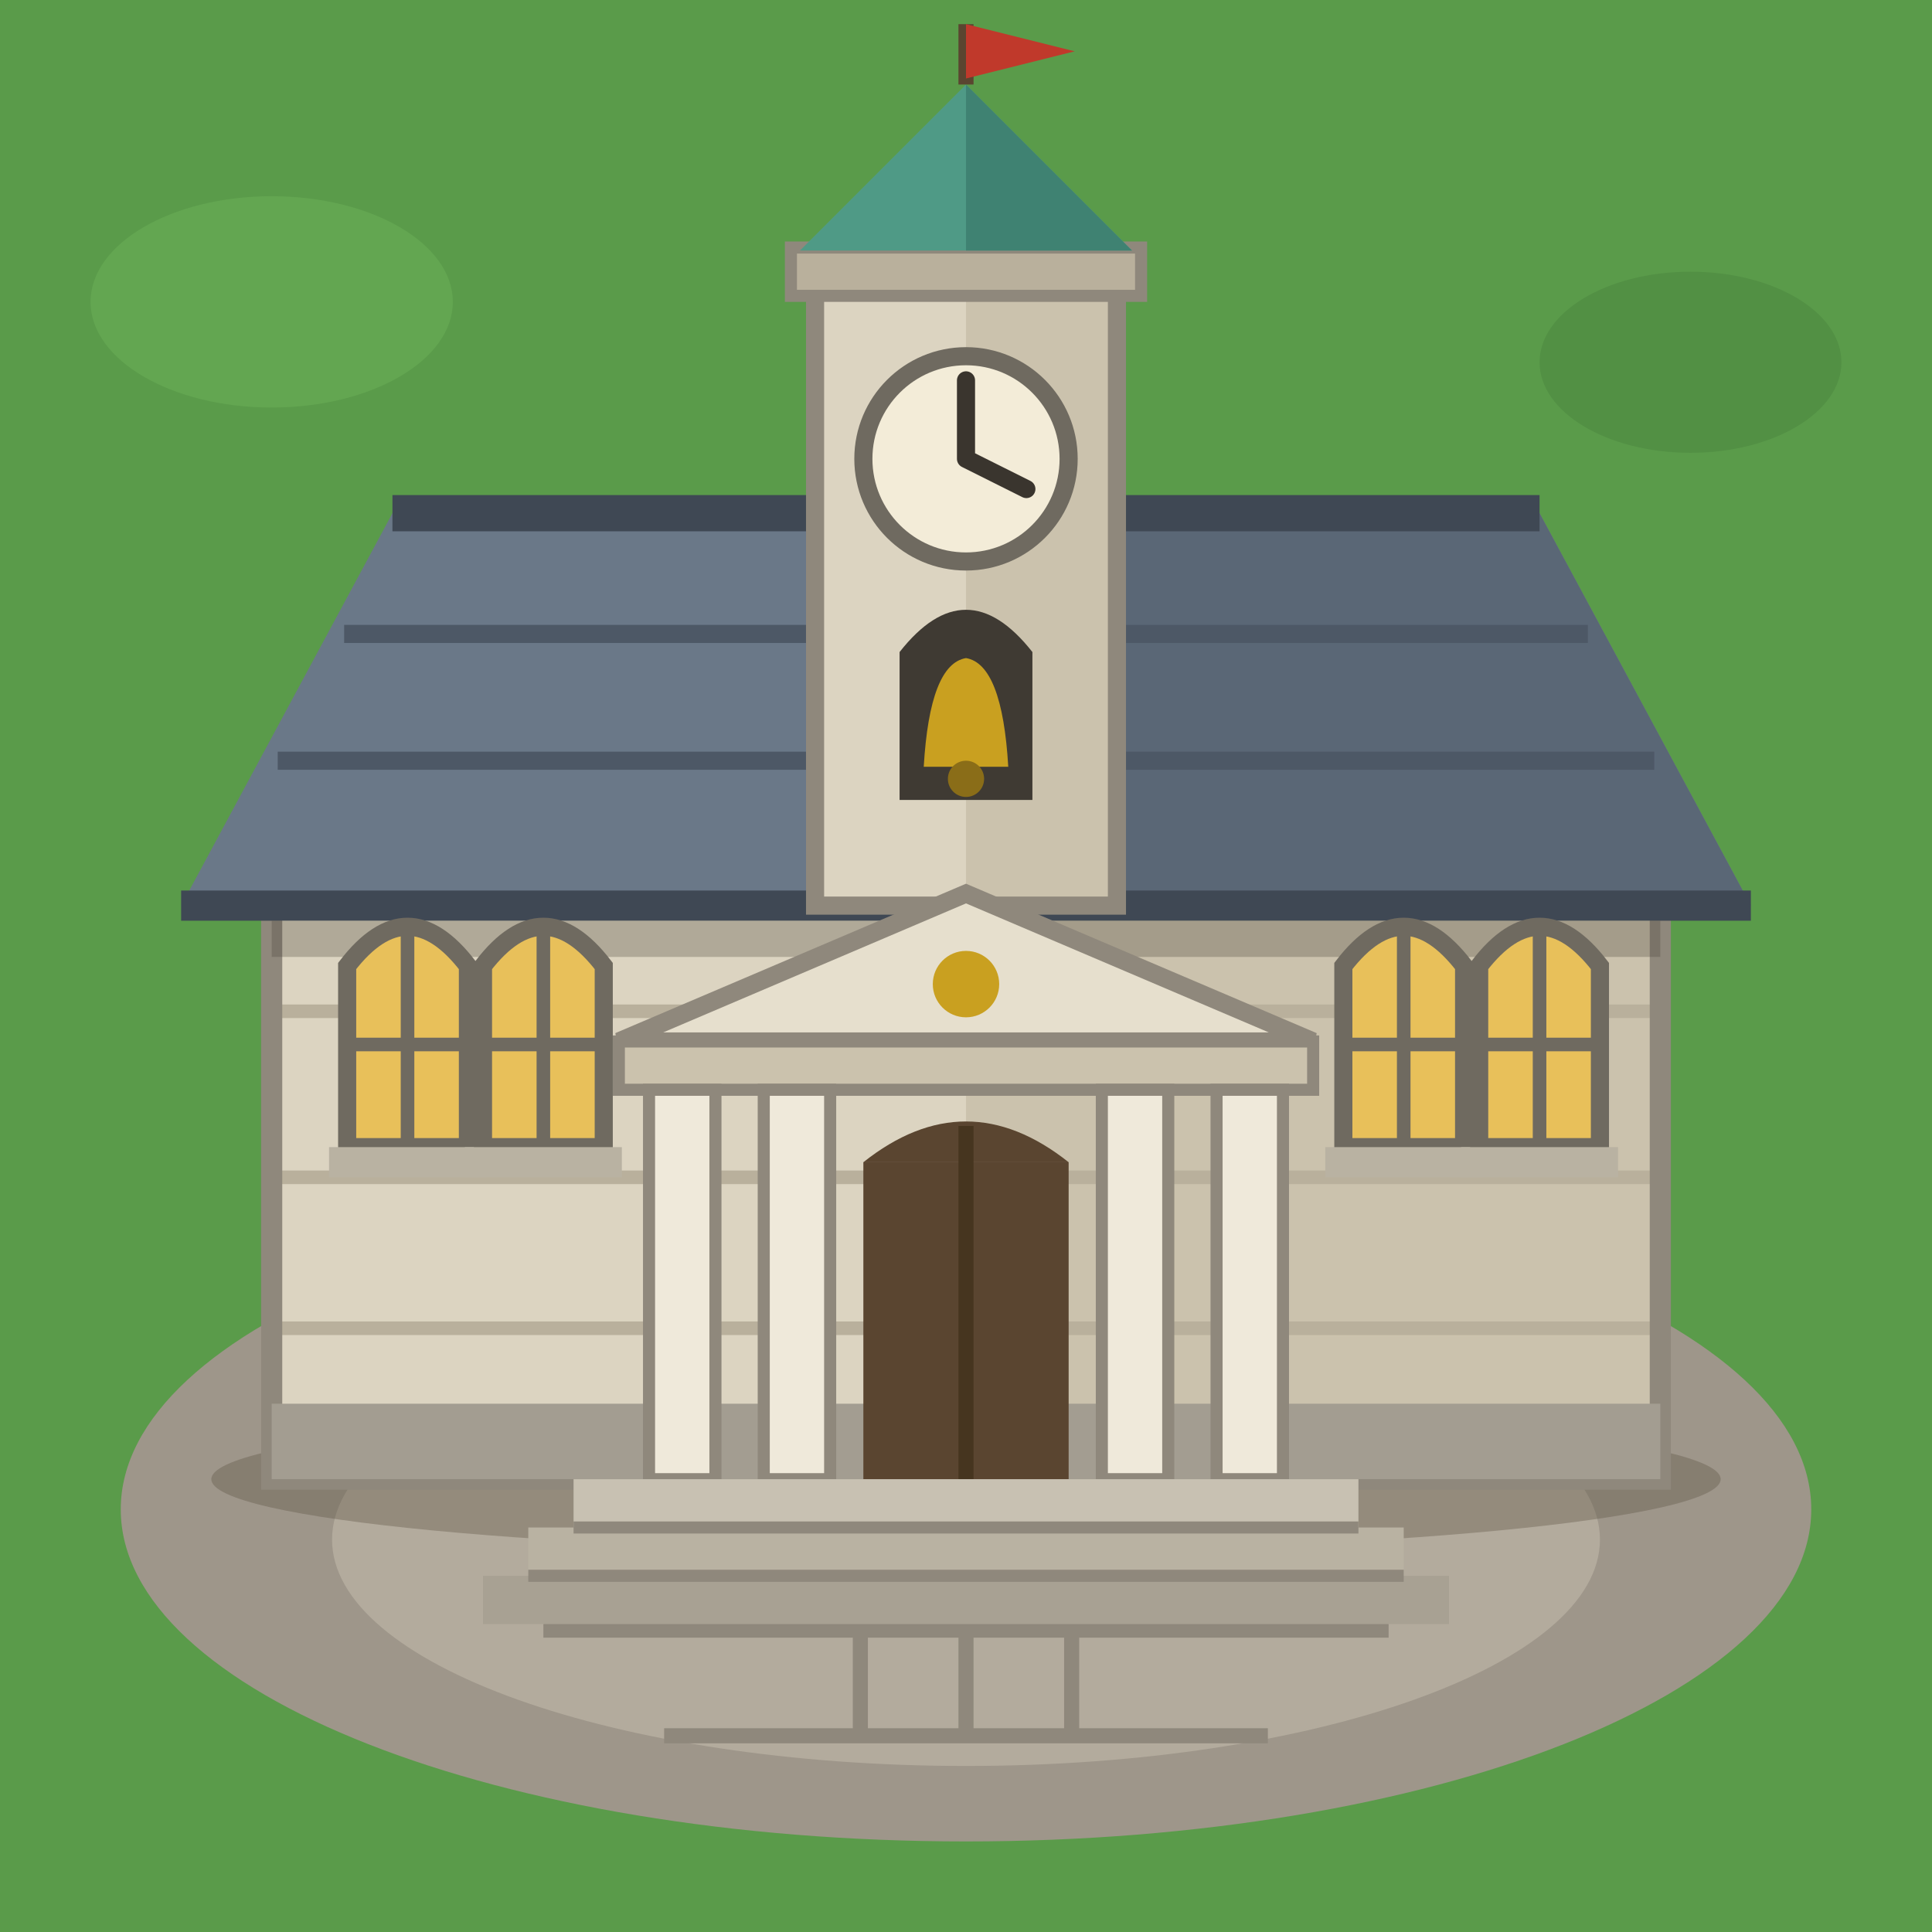
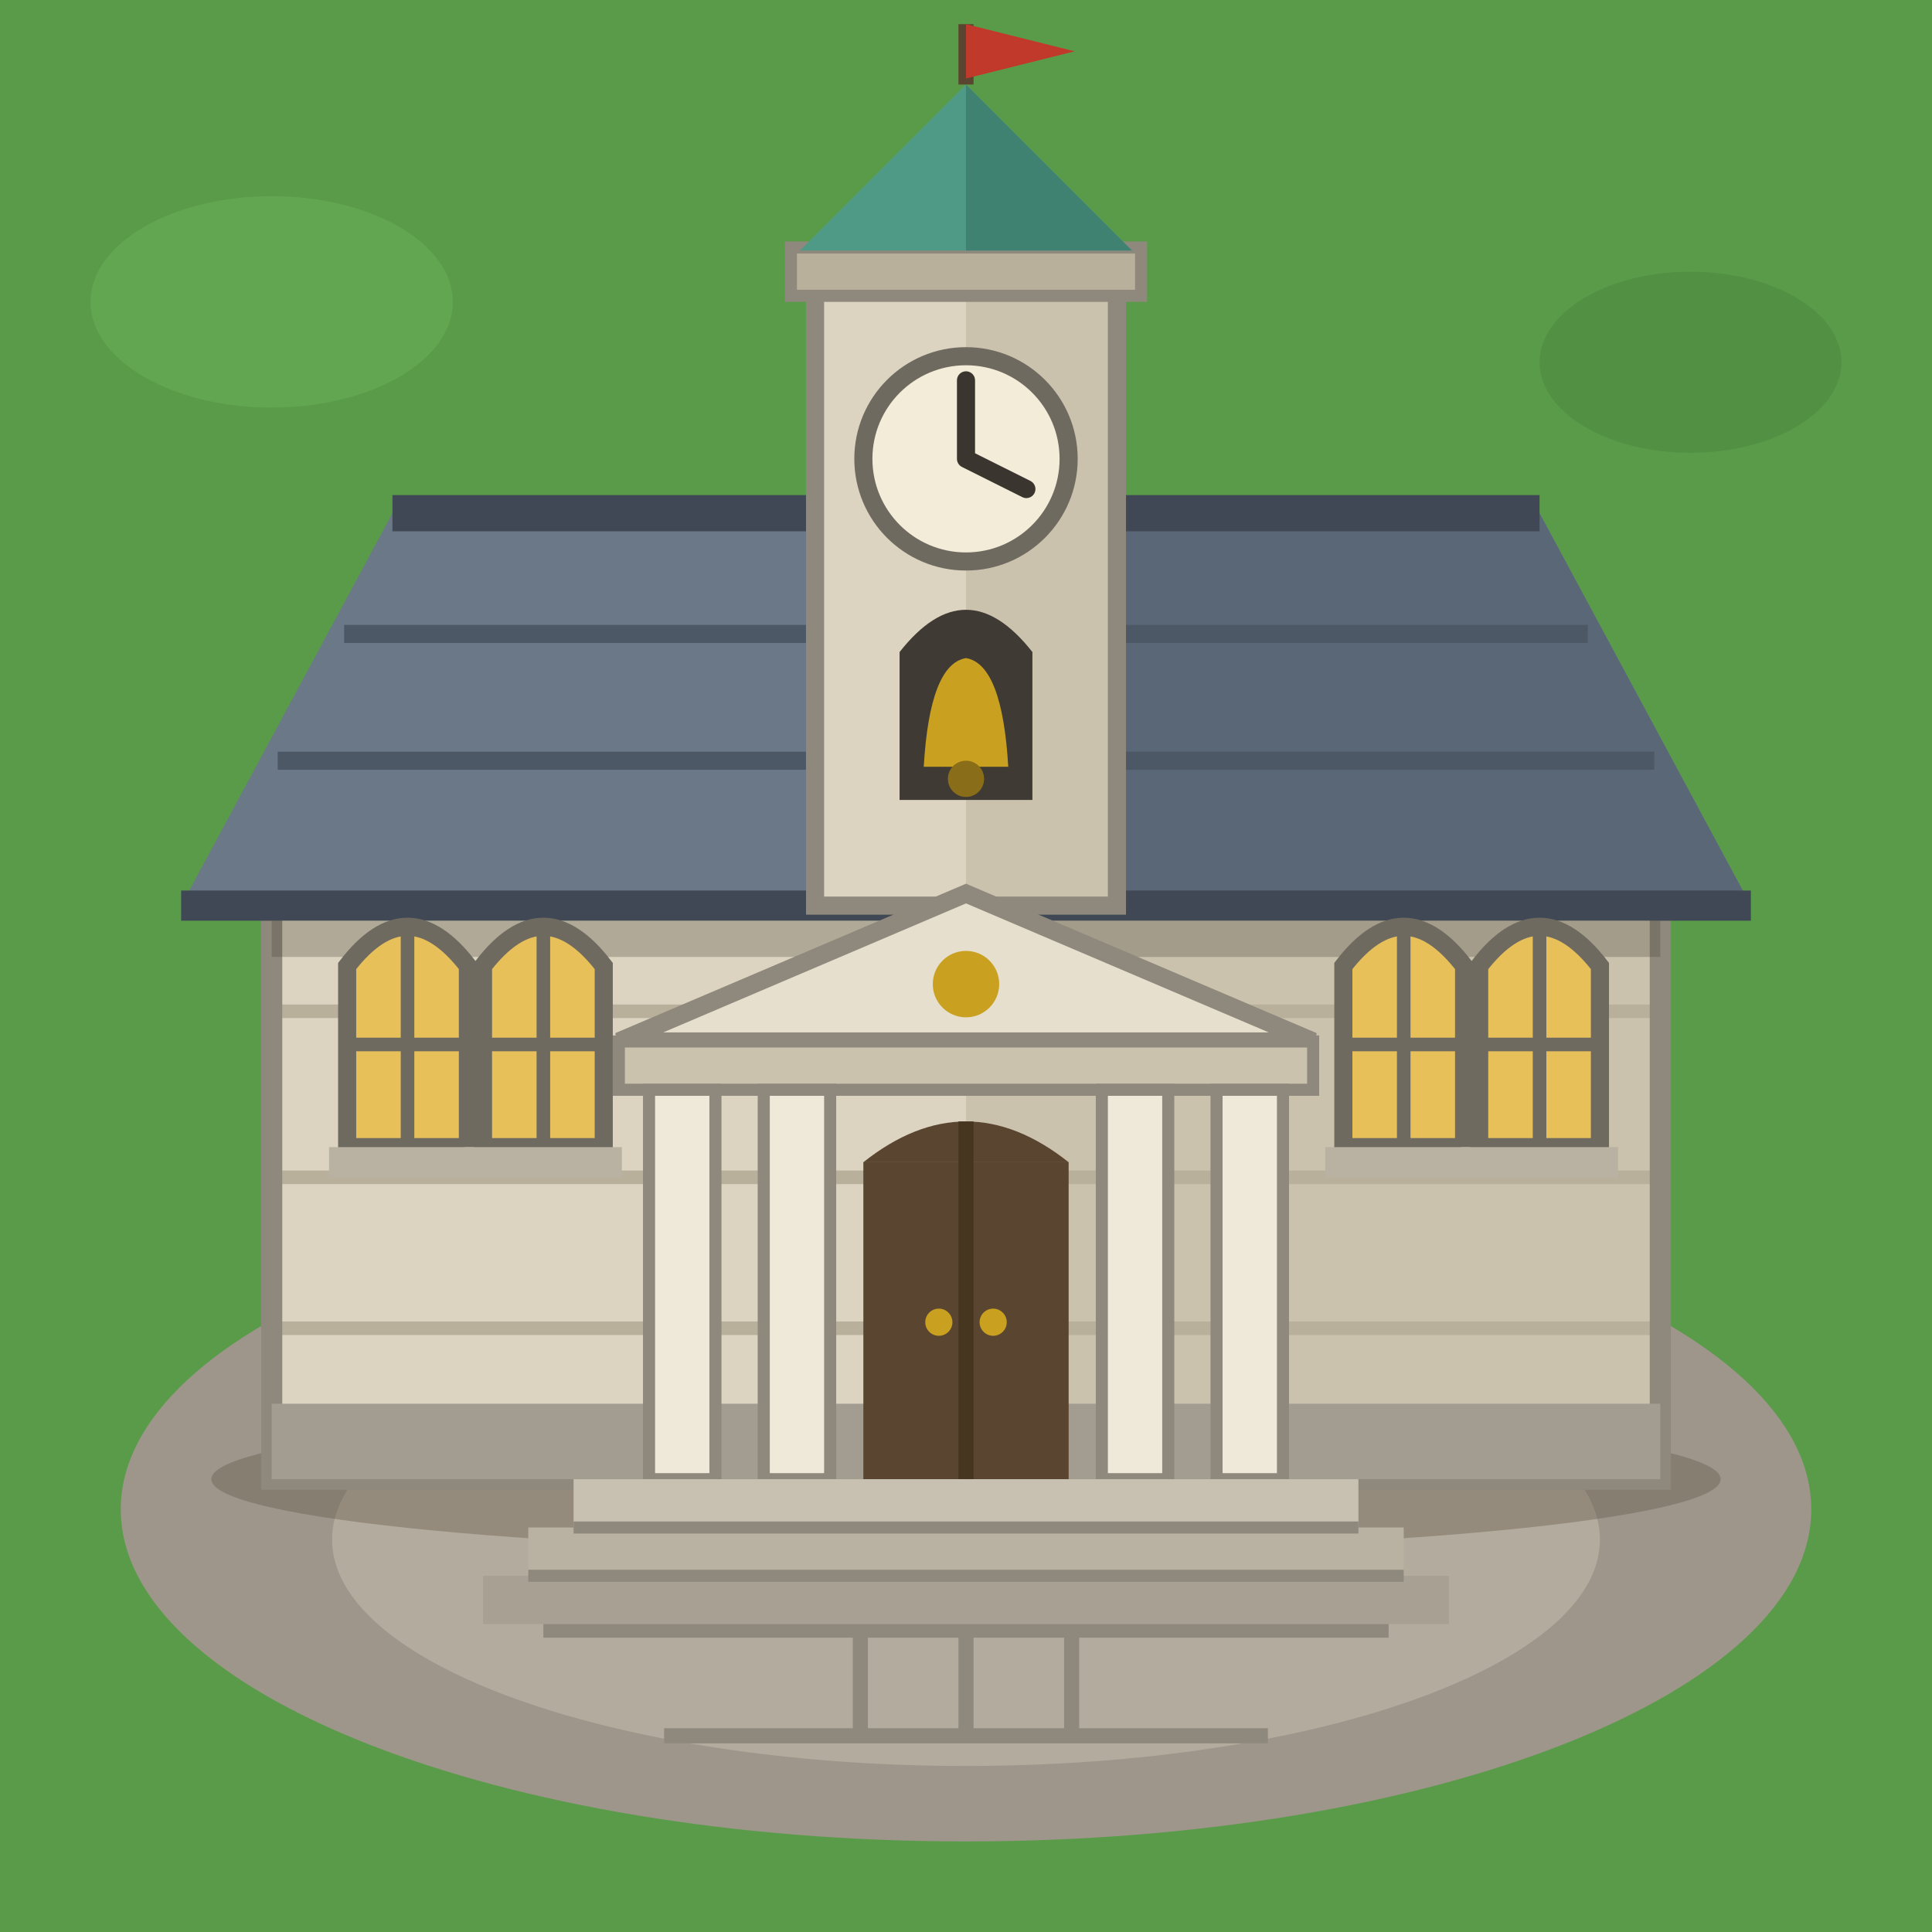
<svg xmlns="http://www.w3.org/2000/svg" viewBox="0 0 64 64">
  <defs>
    <g id="win">
      <path d="M0 0 V-6 Q2 -8.6 4 -6 V0 Z" fill="#e8c05a" stroke="#6f6a60" stroke-width="0.6" />
      <path d="M2 -7.3 V0 M0 -3.4 H4" stroke="#6f6a60" stroke-width="0.45" />
      <rect x="-0.6" y="0" width="5.2" height="1" fill="#b9b2a2" />
    </g>
  </defs>
  <rect width="64" height="64" fill="#5a9b4a" />
  <ellipse cx="9" cy="10" rx="6" ry="3.5" fill="#63a651" />
  <ellipse cx="56" cy="12" rx="5" ry="3" fill="#529044" />
  <ellipse cx="32" cy="50" rx="28" ry="11" fill="#9e968a" />
  <ellipse cx="32" cy="51" rx="21" ry="7.5" fill="#b3ab9d" />
  <path d="M18 54 H46 M22 57.5 H42 M25 51 V54 M32 51 V57.5 M39 51 V54 M28.5 54 V57.5 M35.5 54 V57.5" stroke="#8f887c" stroke-width="0.5" fill="none" />
  <ellipse cx="32" cy="49" rx="25" ry="2.4" fill="#5a4f40" opacity="0.35" />
  <rect x="9" y="28" width="46" height="21" fill="#dcd4c1" />
  <rect x="32" y="28" width="23" height="21" fill="#cbc2ad" />
  <path d="M9 33.5 H55 M9 39 H55 M9 44 H55" stroke="#b9b09c" stroke-width="0.45" />
  <rect x="9" y="28" width="46" height="21" fill="none" stroke="#8f887c" stroke-width="0.7" />
  <rect x="9" y="46.5" width="46" height="2.5" fill="#a39d91" />
  <path d="M6 30 L13 17 H51 L58 30 Z" fill="#6a7888" />
  <path d="M32 17 H51 L58 30 H32 Z" fill="#5a6776" />
  <path d="M11.4 21 H52.6 M9.2 25.2 H54.8" stroke="#4d5866" stroke-width="0.6" />
  <path d="M13 17 H51" stroke="#3f4854" stroke-width="1.2" />
  <path d="M6 30 H58" stroke="#3f4854" stroke-width="1" />
  <rect x="9" y="30.5" width="46" height="1.2" fill="#4a4238" opacity="0.3" />
  <rect x="27" y="9" width="10" height="21" fill="#dcd4c1" />
  <rect x="32" y="9" width="5" height="21" fill="#cbc2ad" />
  <rect x="27" y="9" width="10" height="21" fill="none" stroke="#8f887c" stroke-width="0.6" />
  <rect x="26.2" y="8.2" width="11.6" height="1.6" fill="#b9b09c" stroke="#8f887c" stroke-width="0.4" />
  <circle cx="32" cy="15.2" r="3.4" fill="#f3ecd8" stroke="#6f6a60" stroke-width="0.6" />
  <path d="M32 15.2 V12.6 M32 15.2 L34 16.2" stroke="#3a352e" stroke-width="0.6" stroke-linecap="round" />
  <path d="M29.8 26.5 V21.6 Q32 18.8 34.2 21.6 V26.5 Z" fill="#3f3a33" />
  <path d="M30.6 25.4 Q30.8 22 32 21.8 Q33.2 22 33.4 25.4 Z" fill="#c9a020" />
  <circle cx="32" cy="25.8" r="0.6" fill="#8a6d18" />
  <path d="M26.5 8.3 L32 2.8 L37.5 8.3 Z" fill="#4f9a86" />
  <path d="M32 2.8 L37.5 8.3 H32 Z" fill="#3f8272" />
  <path d="M32 2.8 V0.8" stroke="#5a4530" stroke-width="0.5" />
  <path d="M32 0.8 L35.6 1.7 L32 2.6 Z" fill="#c0392b" />
  <use href="#win" transform="translate(11.5 38)" />
  <use href="#win" transform="translate(16 38)" />
  <use href="#win" transform="translate(44.5 38)" />
  <use href="#win" transform="translate(49 38)" />
  <path d="M20.5 34.5 L32 29.6 L43.5 34.5 Z" fill="#e6dfcd" stroke="#8f887c" stroke-width="0.6" />
  <circle cx="32" cy="32.6" r="1.1" fill="#c9a020" />
  <rect x="20.5" y="34.5" width="23" height="1.6" fill="#cbc2ad" stroke="#8f887c" stroke-width="0.4" />
  <rect x="28.6" y="38.5" width="6.8" height="10.5" fill="#5a4530" />
  <path d="M28.6 38.5 Q32 35.8 35.4 38.5" fill="#5a4530" />
-   <path d="M32 37.3 V49" stroke="#46351f" stroke-width="0.5" />
+   <path d="M32 37.15 V49" stroke="#46351f" stroke-width="0.5" />
+   <g fill="#c9a020">
+     <circle cx="31.1" cy="43.8" r="0.45" />
+     <circle cx="32.9" cy="43.8" r="0.45" />
+   </g>
  <g fill="#efe9da" stroke="#8f887c" stroke-width="0.4">
    <rect x="21.5" y="36.1" width="2.2" height="12.9" />
    <rect x="25.3" y="36.1" width="2.2" height="12.9" />
    <rect x="36.5" y="36.1" width="2.2" height="12.9" />
    <rect x="40.3" y="36.1" width="2.2" height="12.9" />
  </g>
  <rect x="19" y="49" width="26" height="1.6" fill="#c8c1b2" />
  <rect x="17.5" y="50.6" width="29" height="1.6" fill="#b9b2a2" />
  <rect x="16" y="52.2" width="32" height="1.6" fill="#a8a193" />
  <path d="M19 50.6 H45 M17.5 52.2 H46.5" stroke="#8f887c" stroke-width="0.4" />
</svg>
